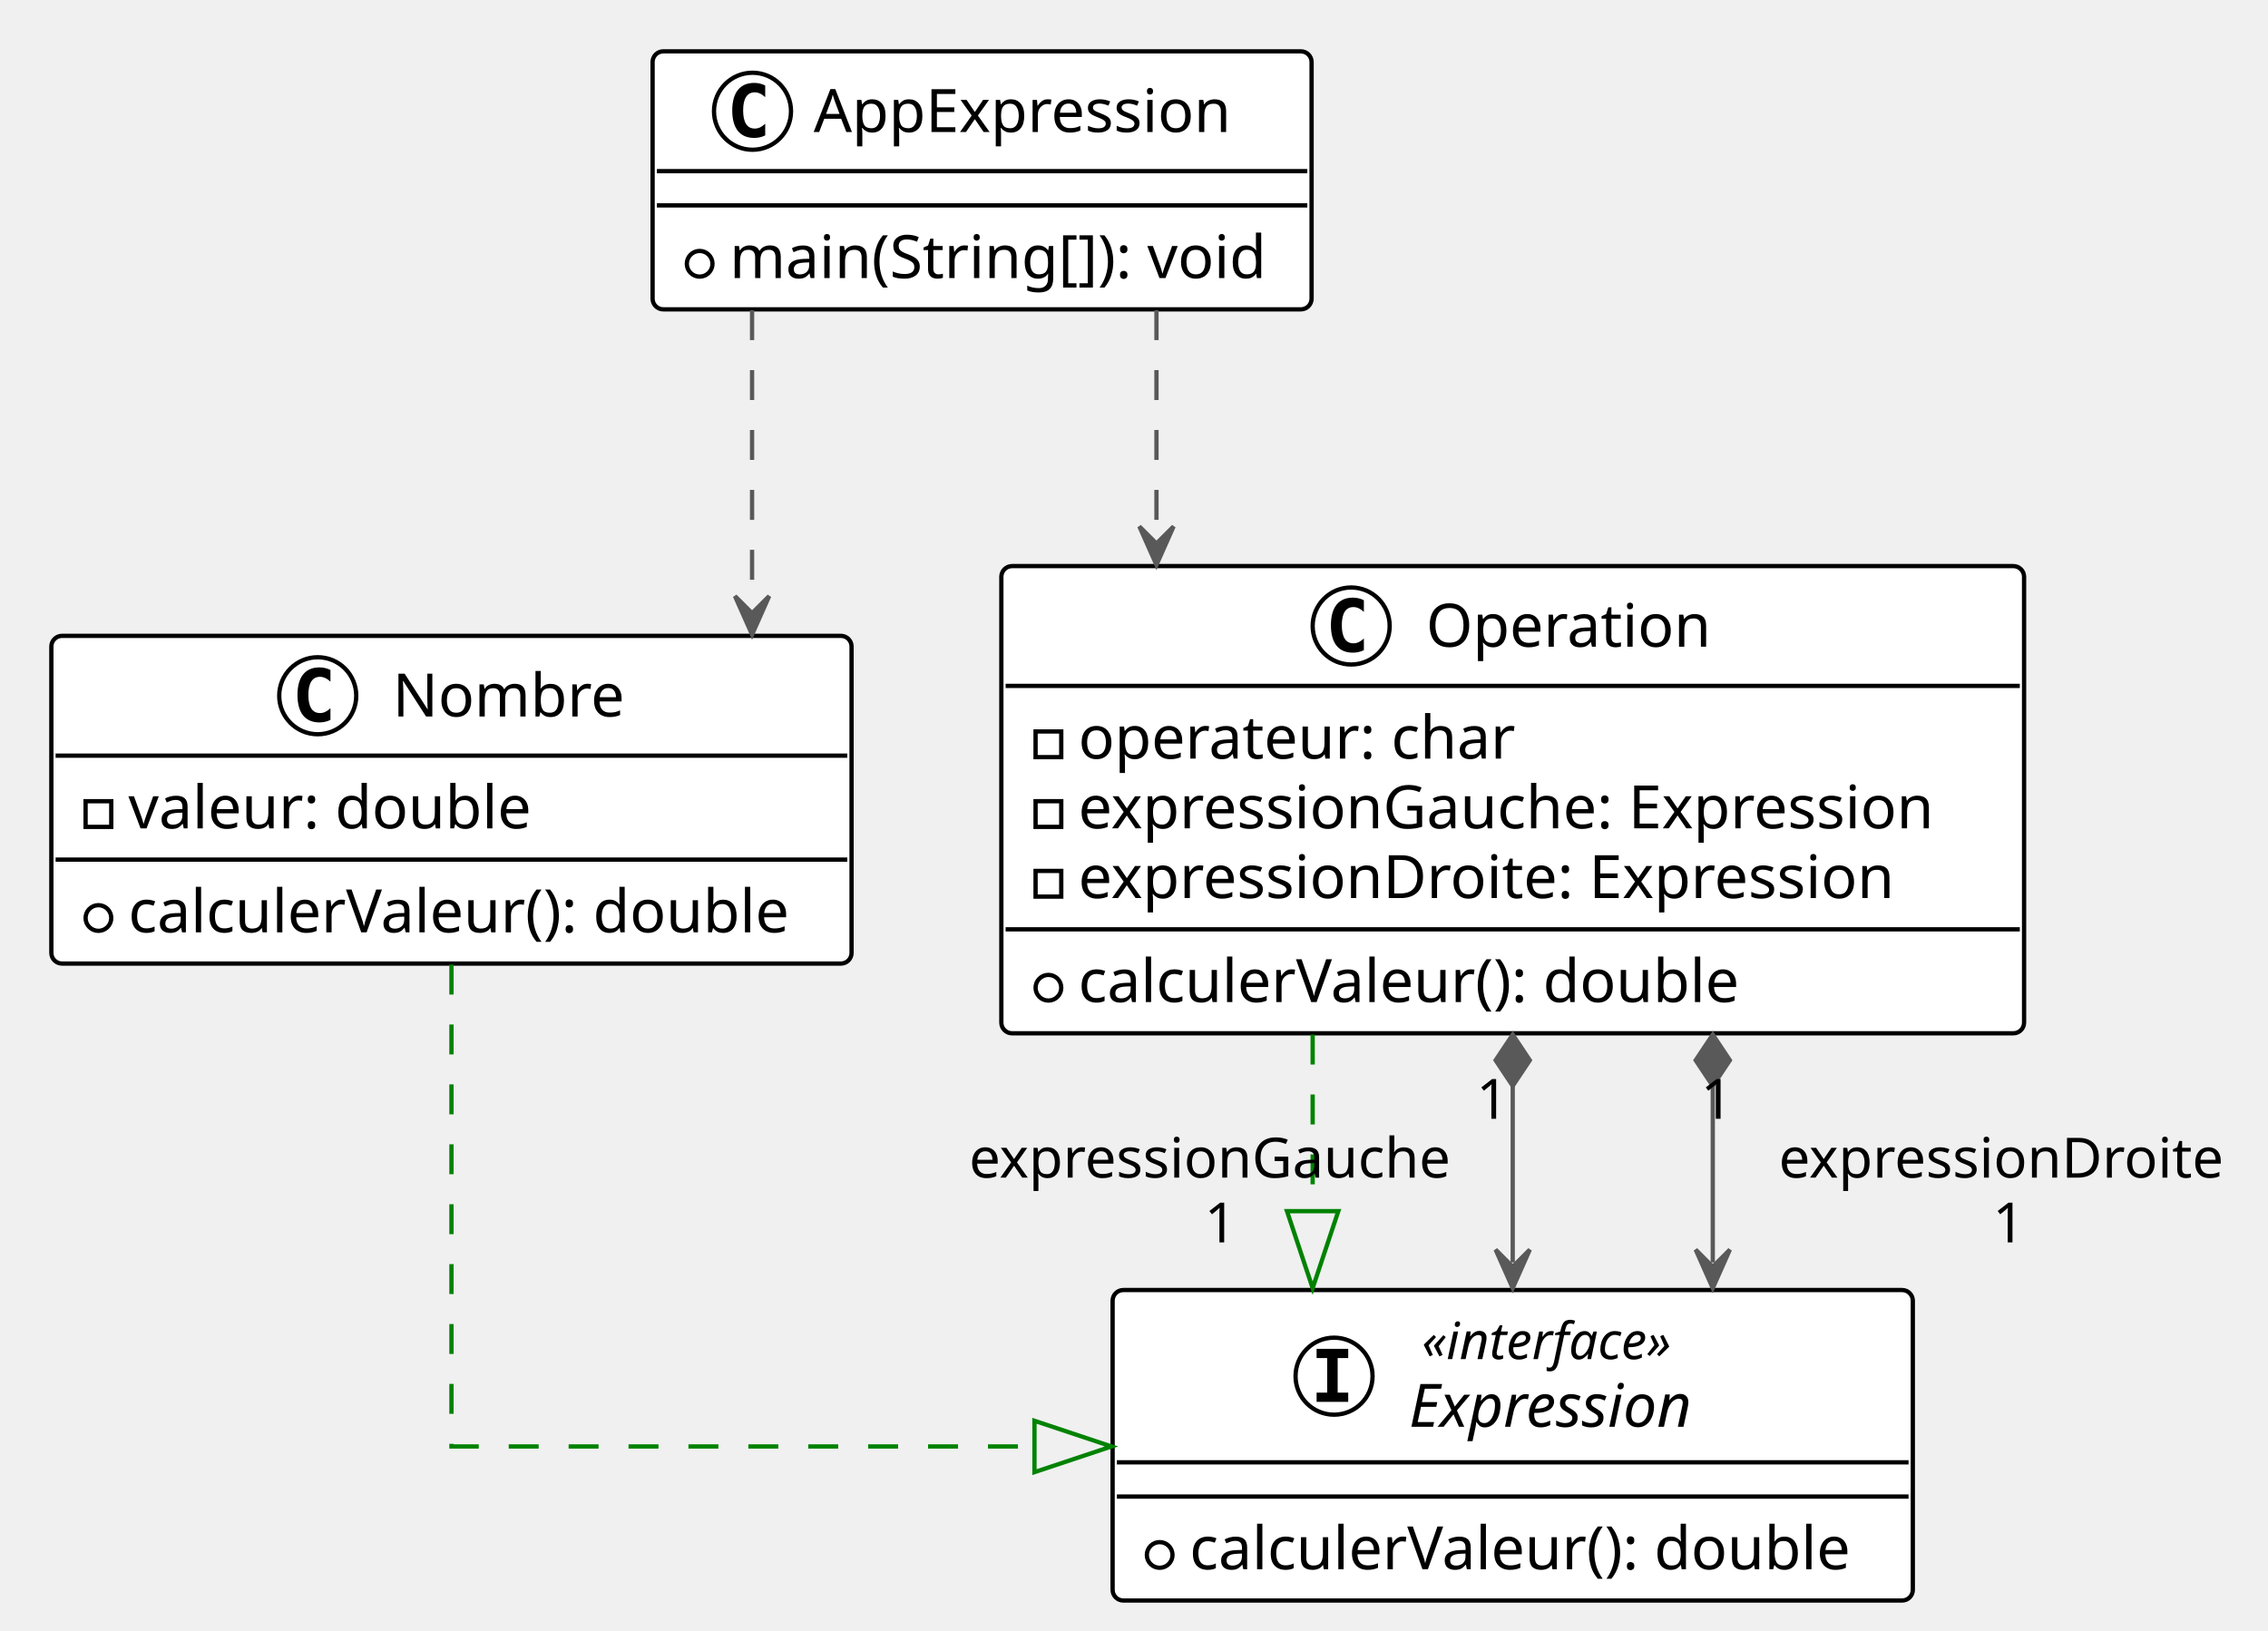
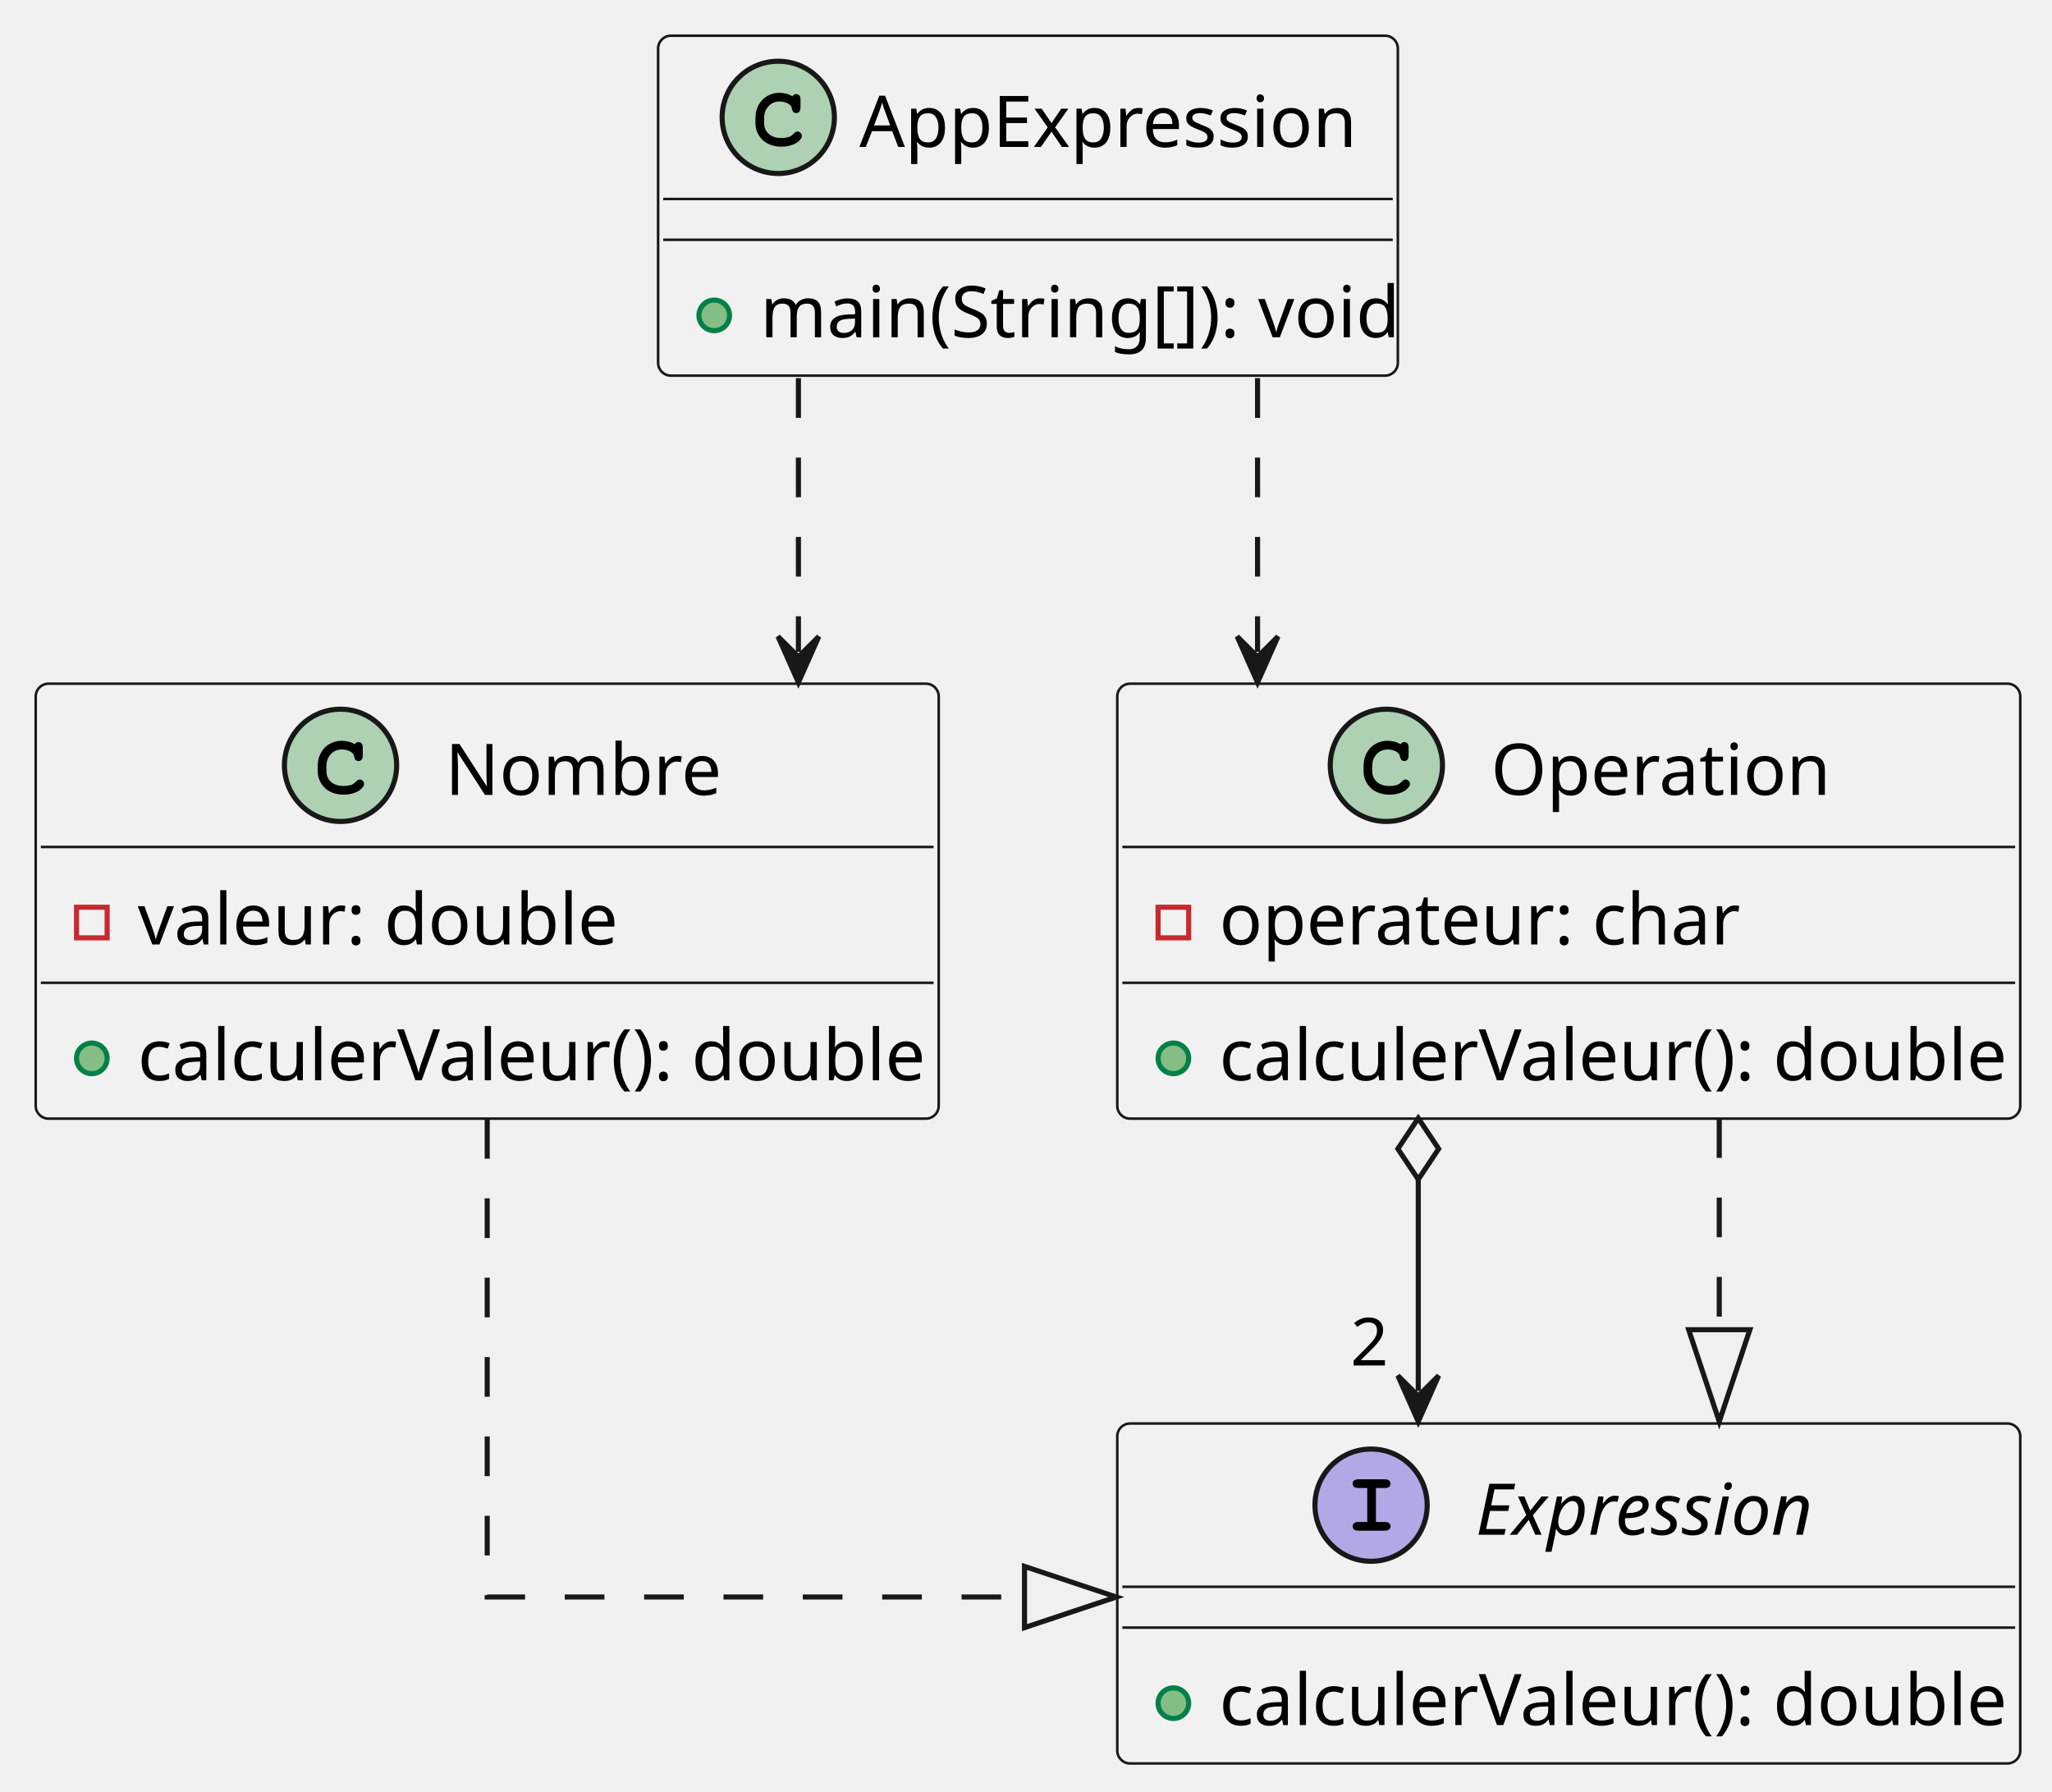
- <svg xmlns="http://www.w3.org/2000/svg" contentStyleType="text/css" height="381px" preserveAspectRatio="none" style="width:530px;height:381px;background:#FFFFFF;" version="1.1" viewBox="0 0 530 381" width="530px" zoomAndPan="magnify">
+ <svg xmlns="http://www.w3.org/2000/svg" contentStyleType="text/css" height="316.8px" preserveAspectRatio="none" style="width:362px;height:316px;background:#FFFFFF;" version="1.1" viewBox="0 0 362 316" width="362.7px" zoomAndPan="magnify">
  <defs />
  <g>
    <g id="elem_AppExpression">
-       <rect fill="#FFFFFF" height="60.297" id="AppExpression" rx="2.5" ry="2.5" style="stroke:#000000;stroke-width:1.0;" width="154" x="152.5" y="12" />
-       <ellipse cx="175.85" cy="26" fill="#FFFFFF" rx="9" ry="9" style="stroke:#000000;stroke-width:1.0;" />
-       <path d="M178.819,31.641 Q178.241,31.938 177.6,32.078 Q176.959,32.234 176.256,32.234 Q173.756,32.234 172.428,30.594 Q171.116,28.938 171.116,25.812 Q171.116,22.688 172.428,21.031 Q173.756,19.375 176.256,19.375 Q176.959,19.375 177.6,19.531 Q178.256,19.688 178.819,19.984 L178.819,22.703 Q178.194,22.125 177.6,21.859 Q177.006,21.578 176.381,21.578 Q175.037,21.578 174.35,22.656 Q173.662,23.719 173.662,25.812 Q173.662,27.906 174.35,28.984 Q175.037,30.047 176.381,30.047 Q177.006,30.047 177.6,29.781 Q178.194,29.5 178.819,28.922 L178.819,31.641 Z " fill="#000000" />
-       <text fill="#000000" font-family="Verdana" font-size="14" lengthAdjust="spacing" textLength="103" x="190.15" y="30.847">AppExpression</text>
-       <line style="stroke:#000000;stroke-width:1.0;" x1="153.5" x2="305.5" y1="40" y2="40" />
-       <line style="stroke:#000000;stroke-width:1.0;" x1="153.5" x2="305.5" y1="48" y2="48" />
-       <ellipse cx="163.5" cy="61.648" fill="#FFFFFF" rx="3" ry="3" style="stroke:#000000;stroke-width:1.0;" />
-       <text fill="#000000" font-family="Verdana" font-size="14" lengthAdjust="spacing" textLength="130" x="170.5" y="64.995">main(String[]): void</text>
+       <rect fill="#F1F1F1" height="59.959" id="AppExpression" rx="2.25" ry="2.25" style="stroke:#181818;stroke-width:0.45;" width="130.5" x="116.1" y="6.3" />
+       <ellipse cx="137.295" cy="20.7" fill="#ADD1B2" rx="9.9" ry="9.9" style="stroke:#181818;stroke-width:0.9;" />
+       <path d="M139.784,16.988 Q139.925,16.791 140.093,16.692 Q140.262,16.594 140.459,16.594 Q140.797,16.594 141.007,16.833 Q141.218,17.058 141.218,17.606 L141.218,18.914 Q141.218,19.462 141.007,19.702 Q140.797,19.941 140.459,19.941 Q140.15,19.941 139.967,19.758 Q139.784,19.589 139.686,19.125 Q139.643,18.802 139.475,18.633 Q139.179,18.295 138.631,18.098 Q138.083,17.902 137.52,17.902 Q136.831,17.902 136.254,18.197 Q135.692,18.492 135.242,19.167 Q134.806,19.842 134.806,20.77 L134.806,21.755 Q134.806,22.866 135.607,23.611 Q136.409,24.342 137.843,24.342 Q138.687,24.342 139.278,24.117 Q139.629,23.977 140.009,23.583 Q140.248,23.344 140.375,23.273 Q140.515,23.203 140.698,23.203 Q140.993,23.203 141.218,23.442 Q141.458,23.667 141.458,23.977 Q141.458,24.286 141.148,24.652 Q140.698,25.172 139.981,25.467 Q139.011,25.875 137.843,25.875 Q136.479,25.875 135.397,25.312 Q134.511,24.863 133.892,23.906 Q133.273,22.936 133.273,21.783 L133.273,20.742 Q133.273,19.547 133.822,18.52 Q134.384,17.48 135.368,16.931 Q136.353,16.369 137.464,16.369 Q138.125,16.369 138.701,16.523 Q139.292,16.664 139.784,16.988 Z " fill="#000000" />
+       <text fill="#000000" font-family="sans-serif" font-size="12.6" lengthAdjust="spacing" textLength="84.6" x="151.605" y="25.917">AppExpression
+             </text>
+       <line style="stroke:#181818;stroke-width:0.45;" x1="117" x2="245.7" y1="35.1" y2="35.1" />
+       <line style="stroke:#181818;stroke-width:0.45;" x1="117" x2="245.7" y1="42.3" y2="42.3" />
+       <ellipse cx="126" cy="55.63" fill="#84BE84" rx="2.7" ry="2.7" style="stroke:#038048;stroke-width:0.9;" />
+       <text fill="#000000" font-family="sans-serif" font-size="12.6" lengthAdjust="spacing" textLength="107.1" x="134.1" y="59.497">main(String[]): void
+             </text>
    </g>
    <g id="elem_Expression">
-       <rect fill="#FFFFFF" height="72.562" id="Expression" rx="2.5" ry="2.5" style="stroke:#000000;stroke-width:1.0;" width="187" x="260" y="301.49" />
-       <ellipse cx="311.75" cy="321.623" fill="#FFFFFF" rx="9" ry="9" style="stroke:#000000;stroke-width:1.0;" />
-       <path d="M307.672,317.388 L307.672,315.232 L315.062,315.232 L315.062,317.388 L312.594,317.388 L312.594,325.467 L315.062,325.467 L315.062,327.623 L307.672,327.623 L307.672,325.467 L310.141,325.467 L310.141,317.388 L307.672,317.388 Z " fill="#000000" />
-       <text fill="#000000" font-family="Verdana" font-size="12" font-style="italic" lengthAdjust="spacing" textLength="70" x="332.25" y="317.629">«interface»</text>
-       <text fill="#000000" font-family="Verdana" font-size="14" font-style="italic" lengthAdjust="spacing" textLength="76" x="329.25" y="333.454">Expression</text>
-       <line style="stroke:#000000;stroke-width:1.0;" x1="261" x2="446" y1="341.756" y2="341.756" />
-       <line style="stroke:#000000;stroke-width:1.0;" x1="261" x2="446" y1="349.756" y2="349.756" />
-       <ellipse cx="271" cy="363.404" fill="#FFFFFF" rx="3" ry="3" style="stroke:#000000;stroke-width:1.0;" />
-       <text fill="#000000" font-family="Verdana" font-size="14" lengthAdjust="spacing" textLength="163" x="278" y="366.751">calculerValeur(): double</text>
+       <rect fill="#F1F1F1" height="59.959" id="Expression" rx="2.25" ry="2.25" style="stroke:#181818;stroke-width:0.45;" width="159.3" x="197.1" y="251.1" />
+       <ellipse cx="241.875" cy="265.5" fill="#B4A7E5" rx="9.9" ry="9.9" style="stroke:#181818;stroke-width:0.9;" />
+       <path d="M242.733,262.477 L242.733,268.467 L244.28,268.467 Q244.828,268.467 245.067,268.678 Q245.306,268.889 245.306,269.241 Q245.306,269.578 245.067,269.789 Q244.828,270 244.28,270 L239.653,270 Q239.105,270 238.866,269.789 Q238.627,269.578 238.627,269.227 Q238.627,268.889 238.866,268.678 Q239.105,268.467 239.653,268.467 L241.2,268.467 L241.2,262.477 L239.653,262.477 Q239.105,262.477 238.866,262.266 Q238.627,262.055 238.627,261.703 Q238.627,261.366 238.866,261.155 Q239.105,260.944 239.653,260.944 L244.28,260.944 Q244.828,260.944 245.067,261.155 Q245.306,261.366 245.306,261.703 Q245.306,262.055 245.067,262.266 Q244.828,262.477 244.28,262.477 L242.733,262.477 Z " fill="#000000" />
+       <text fill="#000000" font-family="sans-serif" font-size="12.6" font-style="italic" lengthAdjust="spacing" textLength="62.1" x="260.325" y="270.717">Expression
+             </text>
+       <line style="stroke:#181818;stroke-width:0.45;" x1="198" x2="355.5" y1="279.9" y2="279.9" />
+       <line style="stroke:#181818;stroke-width:0.45;" x1="198" x2="355.5" y1="287.1" y2="287.1" />
+       <ellipse cx="207" cy="300.43" fill="#84BE84" rx="2.7" ry="2.7" style="stroke:#038048;stroke-width:0.9;" />
+       <text fill="#000000" font-family="sans-serif" font-size="12.6" lengthAdjust="spacing" textLength="135.9" x="215.1" y="304.297">calculerValeur(): double
+             </text>
    </g>
    <g id="elem_Nombre">
-       <rect fill="#FFFFFF" height="76.594" id="Nombre" rx="2.5" ry="2.5" style="stroke:#000000;stroke-width:1.0;" width="187" x="12" y="148.6" />
-       <ellipse cx="74.25" cy="162.6" fill="#FFFFFF" rx="9" ry="9" style="stroke:#000000;stroke-width:1.0;" />
-       <path d="M77.219,168.241 Q76.641,168.537 76,168.678 Q75.359,168.834 74.656,168.834 Q72.156,168.834 70.828,167.194 Q69.516,165.537 69.516,162.412 Q69.516,159.287 70.828,157.631 Q72.156,155.975 74.656,155.975 Q75.359,155.975 76,156.131 Q76.656,156.287 77.219,156.584 L77.219,159.303 Q76.594,158.725 76,158.459 Q75.406,158.178 74.781,158.178 Q73.438,158.178 72.75,159.256 Q72.062,160.319 72.062,162.412 Q72.062,164.506 72.75,165.584 Q73.438,166.647 74.781,166.647 Q75.406,166.647 76,166.381 Q76.594,166.1 77.219,165.522 L77.219,168.241 Z " fill="#000000" />
-       <text fill="#000000" font-family="Verdana" font-size="14" lengthAdjust="spacing" textLength="55" x="91.75" y="167.447">Nombre</text>
-       <line style="stroke:#000000;stroke-width:1.0;" x1="13" x2="198" y1="176.6" y2="176.6" />
-       <rect fill="none" height="6" style="stroke:#000000;stroke-width:1.0;" width="6" x="20" y="187.248" />
-       <text fill="#000000" font-family="Verdana" font-size="14" lengthAdjust="spacing" textLength="98" x="30" y="193.595">valeur: double</text>
-       <line style="stroke:#000000;stroke-width:1.0;" x1="13" x2="198" y1="200.897" y2="200.897" />
-       <ellipse cx="23" cy="214.545" fill="#FFFFFF" rx="3" ry="3" style="stroke:#000000;stroke-width:1.0;" />
-       <text fill="#000000" font-family="Verdana" font-size="14" lengthAdjust="spacing" textLength="163" x="30" y="217.892">calculerValeur(): double</text>
+       <rect fill="#F1F1F1" height="76.718" id="Nombre" rx="2.25" ry="2.25" style="stroke:#181818;stroke-width:0.45;" width="159.3" x="6.3" y="120.6" />
+       <ellipse cx="60.075" cy="135" fill="#ADD1B2" rx="9.9" ry="9.9" style="stroke:#181818;stroke-width:0.9;" />
+       <path d="M62.564,131.287 Q62.705,131.091 62.873,130.992 Q63.042,130.894 63.239,130.894 Q63.577,130.894 63.788,131.133 Q63.998,131.358 63.998,131.906 L63.998,133.214 Q63.998,133.762 63.788,134.002 Q63.577,134.241 63.239,134.241 Q62.93,134.241 62.747,134.058 Q62.564,133.889 62.466,133.425 Q62.423,133.102 62.255,132.933 Q61.959,132.595 61.411,132.398 Q60.862,132.202 60.3,132.202 Q59.611,132.202 59.034,132.497 Q58.472,132.792 58.022,133.467 Q57.586,134.142 57.586,135.07 L57.586,136.055 Q57.586,137.166 58.388,137.911 Q59.189,138.642 60.623,138.642 Q61.467,138.642 62.058,138.417 Q62.409,138.277 62.789,137.883 Q63.028,137.644 63.155,137.573 Q63.295,137.503 63.478,137.503 Q63.773,137.503 63.998,137.742 Q64.237,137.967 64.237,138.277 Q64.237,138.586 63.928,138.952 Q63.478,139.472 62.761,139.767 Q61.791,140.175 60.623,140.175 Q59.259,140.175 58.177,139.613 Q57.291,139.162 56.672,138.206 Q56.053,137.236 56.053,136.083 L56.053,135.042 Q56.053,133.847 56.602,132.82 Q57.164,131.78 58.148,131.231 Q59.133,130.669 60.244,130.669 Q60.905,130.669 61.481,130.823 Q62.072,130.964 62.564,131.287 Z " fill="#000000" />
+       <text fill="#000000" font-family="sans-serif" font-size="12.6" lengthAdjust="spacing" textLength="44.1" x="78.525" y="140.217">Nombre
+             </text>
+       <line style="stroke:#181818;stroke-width:0.45;" x1="7.2" x2="164.7" y1="149.4" y2="149.4" />
+       <rect fill="none" height="5.4" style="stroke:#C82930;stroke-width:0.9;" width="5.4" x="13.5" y="160.03" />
+       <text fill="#000000" font-family="sans-serif" font-size="12.6" lengthAdjust="spacing" textLength="81" x="24.3" y="166.597">valeur: double
+             </text>
+       <line style="stroke:#181818;stroke-width:0.45;" x1="7.2" x2="164.7" y1="173.359" y2="173.359" />
+       <ellipse cx="16.2" cy="186.689" fill="#84BE84" rx="2.7" ry="2.7" style="stroke:#038048;stroke-width:0.9;" />
+       <text fill="#000000" font-family="sans-serif" font-size="12.6" lengthAdjust="spacing" textLength="135.9" x="24.3" y="190.556">calculerValeur(): double
+             </text>
    </g>
    <g id="elem_Operation">
-       <rect fill="#FFFFFF" height="109.188" id="Operation" rx="2.5" ry="2.5" style="stroke:#000000;stroke-width:1.0;" width="239" x="234" y="132.3" />
-       <ellipse cx="315.75" cy="146.3" fill="#FFFFFF" rx="9" ry="9" style="stroke:#000000;stroke-width:1.0;" />
-       <path d="M318.719,151.941 Q318.141,152.238 317.5,152.378 Q316.859,152.534 316.156,152.534 Q313.656,152.534 312.328,150.894 Q311.016,149.238 311.016,146.113 Q311.016,142.988 312.328,141.331 Q313.656,139.675 316.156,139.675 Q316.859,139.675 317.5,139.831 Q318.156,139.988 318.719,140.284 L318.719,143.003 Q318.094,142.425 317.5,142.159 Q316.906,141.878 316.281,141.878 Q314.938,141.878 314.25,142.956 Q313.562,144.019 313.562,146.113 Q313.562,148.206 314.25,149.284 Q314.938,150.347 316.281,150.347 Q316.906,150.347 317.5,150.081 Q318.094,149.8 318.719,149.222 L318.719,151.941 Z " fill="#000000" />
-       <text fill="#000000" font-family="Verdana" font-size="14" lengthAdjust="spacing" textLength="68" x="333.25" y="151.147">Operation</text>
-       <line style="stroke:#000000;stroke-width:1.0;" x1="235" x2="472" y1="160.3" y2="160.3" />
-       <rect fill="none" height="6" style="stroke:#000000;stroke-width:1.0;" width="6" x="242" y="170.948" />
-       <text fill="#000000" font-family="Verdana" font-size="14" lengthAdjust="spacing" textLength="107" x="252" y="177.295">operateur: char</text>
-       <rect fill="none" height="6" style="stroke:#000000;stroke-width:1.0;" width="6" x="242" y="187.245" />
-       <text fill="#000000" font-family="Verdana" font-size="14" lengthAdjust="spacing" textLength="215" x="252" y="193.592">expressionGauche: Expression</text>
-       <rect fill="none" height="6" style="stroke:#000000;stroke-width:1.0;" width="6" x="242" y="203.542" />
-       <text fill="#000000" font-family="Verdana" font-size="14" lengthAdjust="spacing" textLength="203" x="252" y="209.889">expressionDroite: Expression</text>
-       <line style="stroke:#000000;stroke-width:1.0;" x1="235" x2="472" y1="217.191" y2="217.191" />
-       <ellipse cx="245" cy="230.839" fill="#FFFFFF" rx="3" ry="3" style="stroke:#000000;stroke-width:1.0;" />
-       <text fill="#000000" font-family="Verdana" font-size="14" lengthAdjust="spacing" textLength="163" x="252" y="234.186">calculerValeur(): double</text>
+       <rect fill="#F1F1F1" height="76.718" id="Operation" rx="2.25" ry="2.25" style="stroke:#181818;stroke-width:0.45;" width="159.3" x="197.1" y="120.6" />
+       <ellipse cx="244.575" cy="135" fill="#ADD1B2" rx="9.9" ry="9.9" style="stroke:#181818;stroke-width:0.9;" />
+       <path d="M247.064,131.287 Q247.205,131.091 247.373,130.992 Q247.542,130.894 247.739,130.894 Q248.077,130.894 248.287,131.133 Q248.498,131.358 248.498,131.906 L248.498,133.214 Q248.498,133.762 248.287,134.002 Q248.077,134.241 247.739,134.241 Q247.43,134.241 247.247,134.058 Q247.064,133.889 246.966,133.425 Q246.923,133.102 246.755,132.933 Q246.459,132.595 245.911,132.398 Q245.363,132.202 244.8,132.202 Q244.111,132.202 243.534,132.497 Q242.972,132.792 242.522,133.467 Q242.086,134.142 242.086,135.07 L242.086,136.055 Q242.086,137.166 242.887,137.911 Q243.689,138.642 245.123,138.642 Q245.967,138.642 246.558,138.417 Q246.909,138.277 247.289,137.883 Q247.528,137.644 247.655,137.573 Q247.795,137.503 247.978,137.503 Q248.273,137.503 248.498,137.742 Q248.738,137.967 248.738,138.277 Q248.738,138.586 248.428,138.952 Q247.978,139.472 247.261,139.767 Q246.291,140.175 245.123,140.175 Q243.759,140.175 242.677,139.613 Q241.791,139.162 241.172,138.206 Q240.553,137.236 240.553,136.083 L240.553,135.042 Q240.553,133.847 241.102,132.82 Q241.664,131.78 242.648,131.231 Q243.633,130.669 244.744,130.669 Q245.405,130.669 245.981,130.823 Q246.572,130.964 247.064,131.287 Z " fill="#000000" />
+       <text fill="#000000" font-family="sans-serif" font-size="12.6" lengthAdjust="spacing" textLength="56.7" x="263.025" y="140.217">Operation
+             </text>
+       <line style="stroke:#181818;stroke-width:0.45;" x1="198" x2="355.5" y1="149.4" y2="149.4" />
+       <rect fill="none" height="5.4" style="stroke:#C82930;stroke-width:0.9;" width="5.4" x="204.3" y="160.03" />
+       <text fill="#000000" font-family="sans-serif" font-size="12.6" lengthAdjust="spacing" textLength="88.2" x="215.1" y="166.597">operateur: char
+             </text>
+       <line style="stroke:#181818;stroke-width:0.45;" x1="198" x2="355.5" y1="173.359" y2="173.359" />
+       <ellipse cx="207" cy="186.689" fill="#84BE84" rx="2.7" ry="2.7" style="stroke:#038048;stroke-width:0.9;" />
+       <text fill="#000000" font-family="sans-serif" font-size="12.6" lengthAdjust="spacing" textLength="135.9" x="215.1" y="190.556">calculerValeur(): double
+             </text>
    </g>
    <g id="link_AppExpression_Nombre">
-       <path d="M175.75,72.49 C175.75,94.54 175.75,118.56 175.75,142.31 " fill="none" id="AppExpression-to-Nombre" style="stroke:#595959;stroke-width:1.0;stroke-dasharray:7.0,7.0;" />
-       <polygon fill="#595959" points="175.75,148.31,179.75,139.31,175.75,143.31,171.75,139.31,175.75,148.31" style="stroke:#595959;stroke-width:1.0;" />
+       <path d="M140.85,66.708 C140.85,82.917 140.85,97.659 140.85,114.975 " fill="none" id="AppExpression-to-Nombre" style="stroke:#181818;stroke-width:0.9;stroke-dasharray:7.0,7.0;" />
+       <polygon fill="#181818" points="140.85,120.375,144.45,112.275,140.85,115.875,137.25,112.275,140.85,120.375" style="stroke:#181818;stroke-width:0.9;" />
    </g>
    <g id="link_AppExpression_Operation">
-       <path d="M270.25,72.49 C270.25,89.74 270.25,105.85 270.25,126.03 " fill="none" id="AppExpression-to-Operation" style="stroke:#595959;stroke-width:1.0;stroke-dasharray:7.0,7.0;" />
-       <polygon fill="#595959" points="270.25,132.03,274.25,123.03,270.25,127.03,266.25,123.03,270.25,132.03" style="stroke:#595959;stroke-width:1.0;" />
+       <path d="M221.85,66.708 C221.85,82.917 221.85,97.659 221.85,114.975 " fill="none" id="AppExpression-to-Operation" style="stroke:#181818;stroke-width:0.9;stroke-dasharray:7.0,7.0;" />
+       <polygon fill="#181818" points="221.85,120.375,225.45,112.275,221.85,115.875,218.25,112.275,221.85,120.375" style="stroke:#181818;stroke-width:0.9;" />
    </g>
    <g id="link_Nombre_Expression">
-       <path d="M105.5,225.43 C105.5,270.21 105.5,338.05 105.5,338.05 C105.5,338.05 171.51,338.05 241.74,338.05 " fill="none" id="Nombre-to-Expression" style="stroke:#008200;stroke-width:1.0;stroke-dasharray:7.0,7.0;" />
-       <polygon fill="none" points="259.74,338.05,241.74,332.05,241.74,344.05,259.74,338.05" style="stroke:#008200;stroke-width:1.0;" />
+       <path d="M85.95,197.379 C85.95,233.415 85.95,281.7 85.95,281.7 C85.95,281.7 128.457,281.7 180.738,281.7 " fill="none" id="Nombre-to-Expression" style="stroke:#181818;stroke-width:0.9;stroke-dasharray:7.0,7.0;" />
+       <polygon fill="none" points="196.938,281.7,180.738,276.3,180.738,287.1,196.938,281.7" style="stroke:#181818;stroke-width:0.9;" />
    </g>
    <g id="link_Operation_Expression">
-       <path d="M306.75,241.79 C306.75,261.51 306.75,265.25 306.75,283.05 " fill="none" id="Operation-to-Expression" style="stroke:#008200;stroke-width:1.0;stroke-dasharray:7.0,7.0;" />
-       <polygon fill="none" points="306.75,301.05,312.75,283.05,300.75,283.05,306.75,301.05" style="stroke:#008200;stroke-width:1.0;" />
+       <path d="M303.3,197.244 C303.3,214.488 303.3,218.358 303.3,234.549 " fill="none" id="Operation-to-Expression" style="stroke:#181818;stroke-width:0.9;stroke-dasharray:7.0,7.0;" />
+       <polygon fill="none" points="303.3,250.749,308.7,234.549,297.9,234.549,303.3,250.749" style="stroke:#181818;stroke-width:0.9;" />
    </g>
    <g id="link_Operation_Expression">
-       <path d="M353.5,253.79 C353.5,273.51 353.5,277.25 353.5,295.05 " fill="none" id="Operation-Expression" style="stroke:#595959;stroke-width:1.0;" />
-       <polygon fill="#595959" points="353.5,241.79,349.5,247.79,353.5,253.79,357.5,247.79,353.5,241.79" style="stroke:#595959;stroke-width:1.0;" />
-       <polygon fill="#595959" points="353.5,301.05,357.5,292.05,353.5,296.05,349.5,292.05,353.5,301.05" style="stroke:#595959;stroke-width:1.0;" />
-       <text fill="#000000" font-family="Verdana" font-size="13" lengthAdjust="spacing" textLength="8" x="345.012" y="261.469">1</text>
-       <text fill="#000000" font-family="Verdana" font-size="13" lengthAdjust="spacing" textLength="118" x="226.466" y="275.217">expressionGauche</text>
-       <text fill="#000000" font-family="Verdana" font-size="13" lengthAdjust="spacing" textLength="8" x="281.466" y="290.35">1</text>
-     </g>
-     <g id="link_Operation_Expression">
-       <path d="M400.25,253.79 C400.25,273.51 400.25,277.25 400.25,295.05 " fill="none" id="Operation-Expression-1" style="stroke:#595959;stroke-width:1.0;" />
-       <polygon fill="#595959" points="400.25,241.79,396.25,247.79,400.25,253.79,404.25,247.79,400.25,241.79" style="stroke:#595959;stroke-width:1.0;" />
-       <polygon fill="#595959" points="400.25,301.05,404.25,292.05,400.25,296.05,396.25,292.05,400.25,301.05" style="stroke:#595959;stroke-width:1.0;" />
-       <text fill="#000000" font-family="Verdana" font-size="13" lengthAdjust="spacing" textLength="8" x="397.46" y="261.469">1</text>
-       <text fill="#000000" font-family="Verdana" font-size="13" lengthAdjust="spacing" textLength="108" x="415.677" y="275.217">expressionDroite</text>
-       <text fill="#000000" font-family="Verdana" font-size="13" lengthAdjust="spacing" textLength="8" x="465.677" y="290.35">1</text>
+       <path d="M250.2,208.044 C250.2,225.288 250.2,229.158 250.2,245.349 " fill="none" id="Operation-Expression" style="stroke:#181818;stroke-width:0.9;" />
+       <polygon fill="none" points="250.2,197.244,246.6,202.644,250.2,208.044,253.8,202.644,250.2,197.244" style="stroke:#181818;stroke-width:0.9;" />
+       <polygon fill="#181818" points="250.2,250.749,253.8,242.649,250.2,246.249,246.6,242.649,250.2,250.749" style="stroke:#181818;stroke-width:0.9;" />
+       <text fill="#000000" font-family="sans-serif" font-size="11.7" lengthAdjust="spacing" textLength="6.3" x="238.238" y="240.859">2
+             </text>
    </g>
  </g>
</svg>
